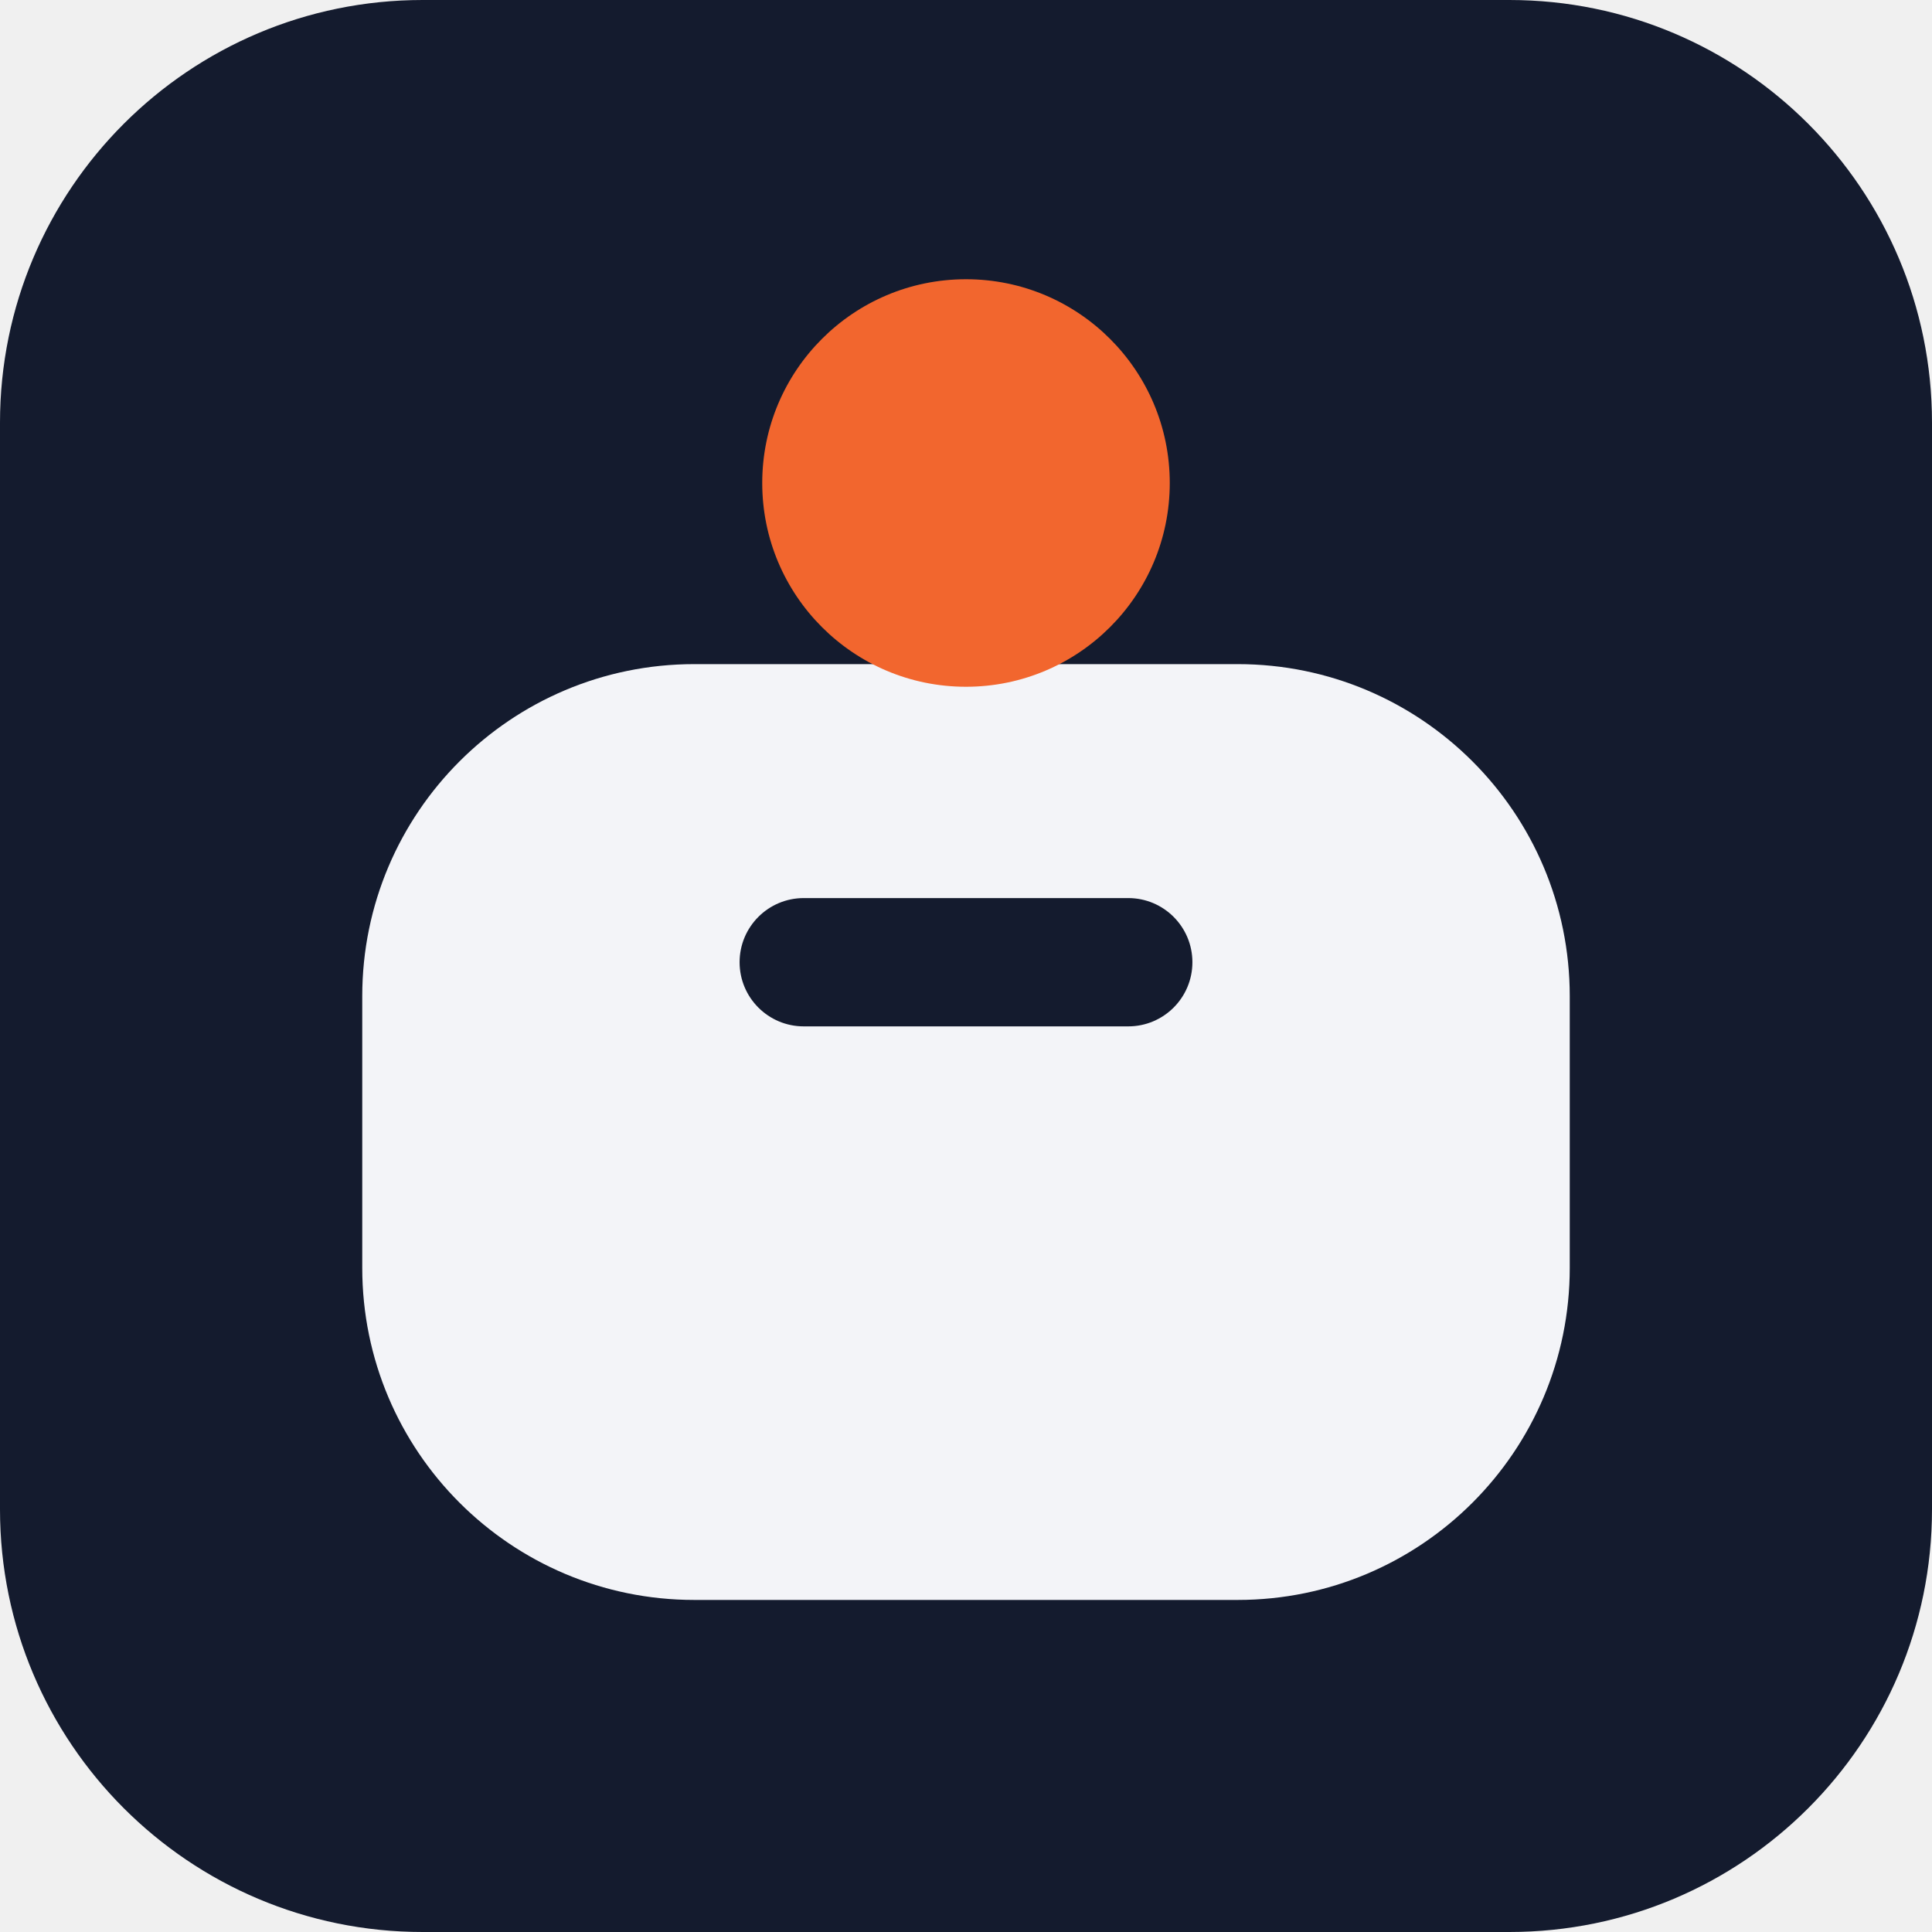
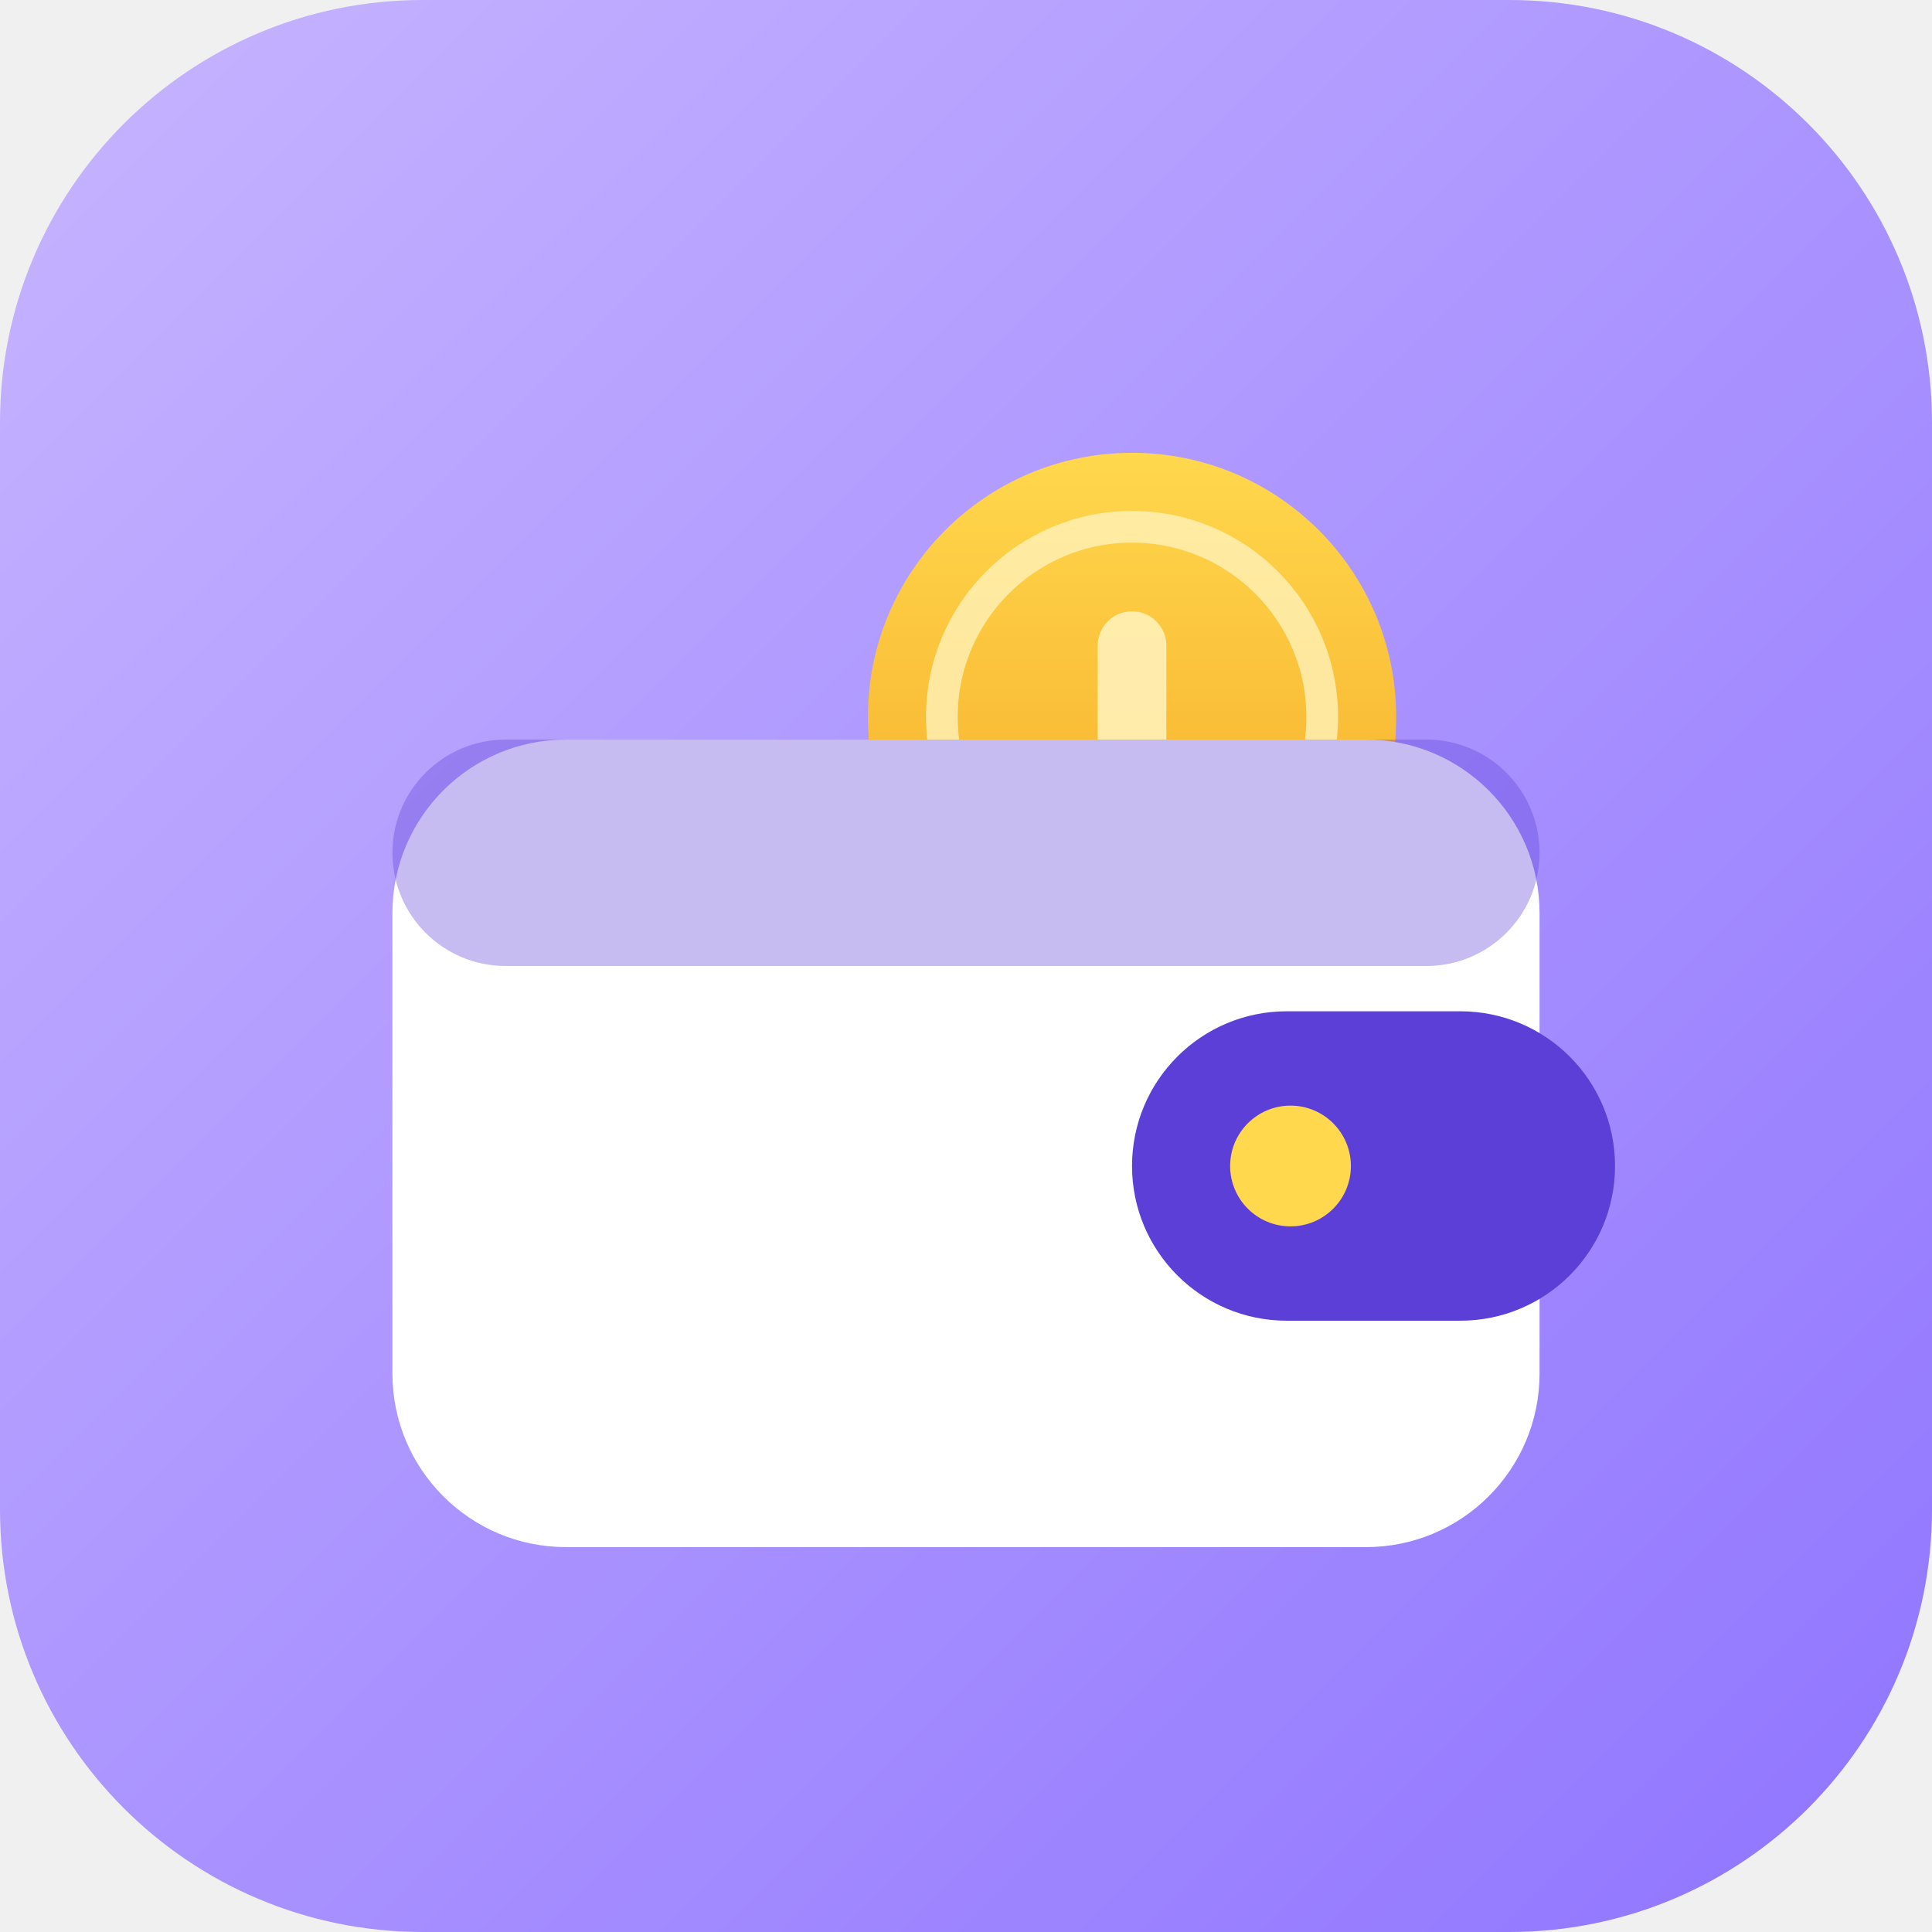
<svg xmlns="http://www.w3.org/2000/svg" viewBox="0 0 512 512">
-   <rect width="512" height="512" rx="112" fill="#141b2e" />
-   <rect x="96" y="176" width="320" height="248" rx="88" fill="#f3f4f8" />
-   <rect x="196" y="238" width="120" height="34" rx="17" fill="#141b2e" />
-   <circle cx="256" cy="128" r="54" fill="#f2662e" />
+   <defs>
+     <linearGradient id="bg" x1="0" y1="0" x2="1" y2="1">
+       <stop offset="0" stop-color="#c7b5ff" />
+       <stop offset="1" stop-color="#8f74ff" />
+     </linearGradient>
+     <linearGradient id="cn" x1="0" y1="0" x2="0" y2="1">
+       <stop offset="0" stop-color="#ffd84d" />
+       <stop offset="1" stop-color="#f5a623" />
+     </linearGradient>
+   </defs>
+   <rect width="512" height="512" rx="112" fill="url(#bg)" />
+   <circle cx="300" cy="198.4" r="70" fill="#f5a623" />
+   <circle cx="300" cy="190" r="70" fill="url(#cn)" />
+   <circle cx="300" cy="190" r="50.4" fill="none" stroke="#fff1b8" stroke-width="8.4" opacity=".8" />
+   <rect x="290.9" y="162.0" width="18.2" height="56.0" rx="9.1" fill="#fff1b8" opacity=".9" />
+   <rect x="104" y="196" width="304" height="214" rx="46" fill="#ffffff" />
+   <rect x="104" y="196" width="304" height="60" rx="30" fill="#5b3fd6" opacity=".35" />
+   <rect x="300" y="268" width="128" height="82" rx="41" fill="#5b3fd6" />
+   <circle cx="342" cy="309" r="16" fill="#ffd84d" />
</svg>
